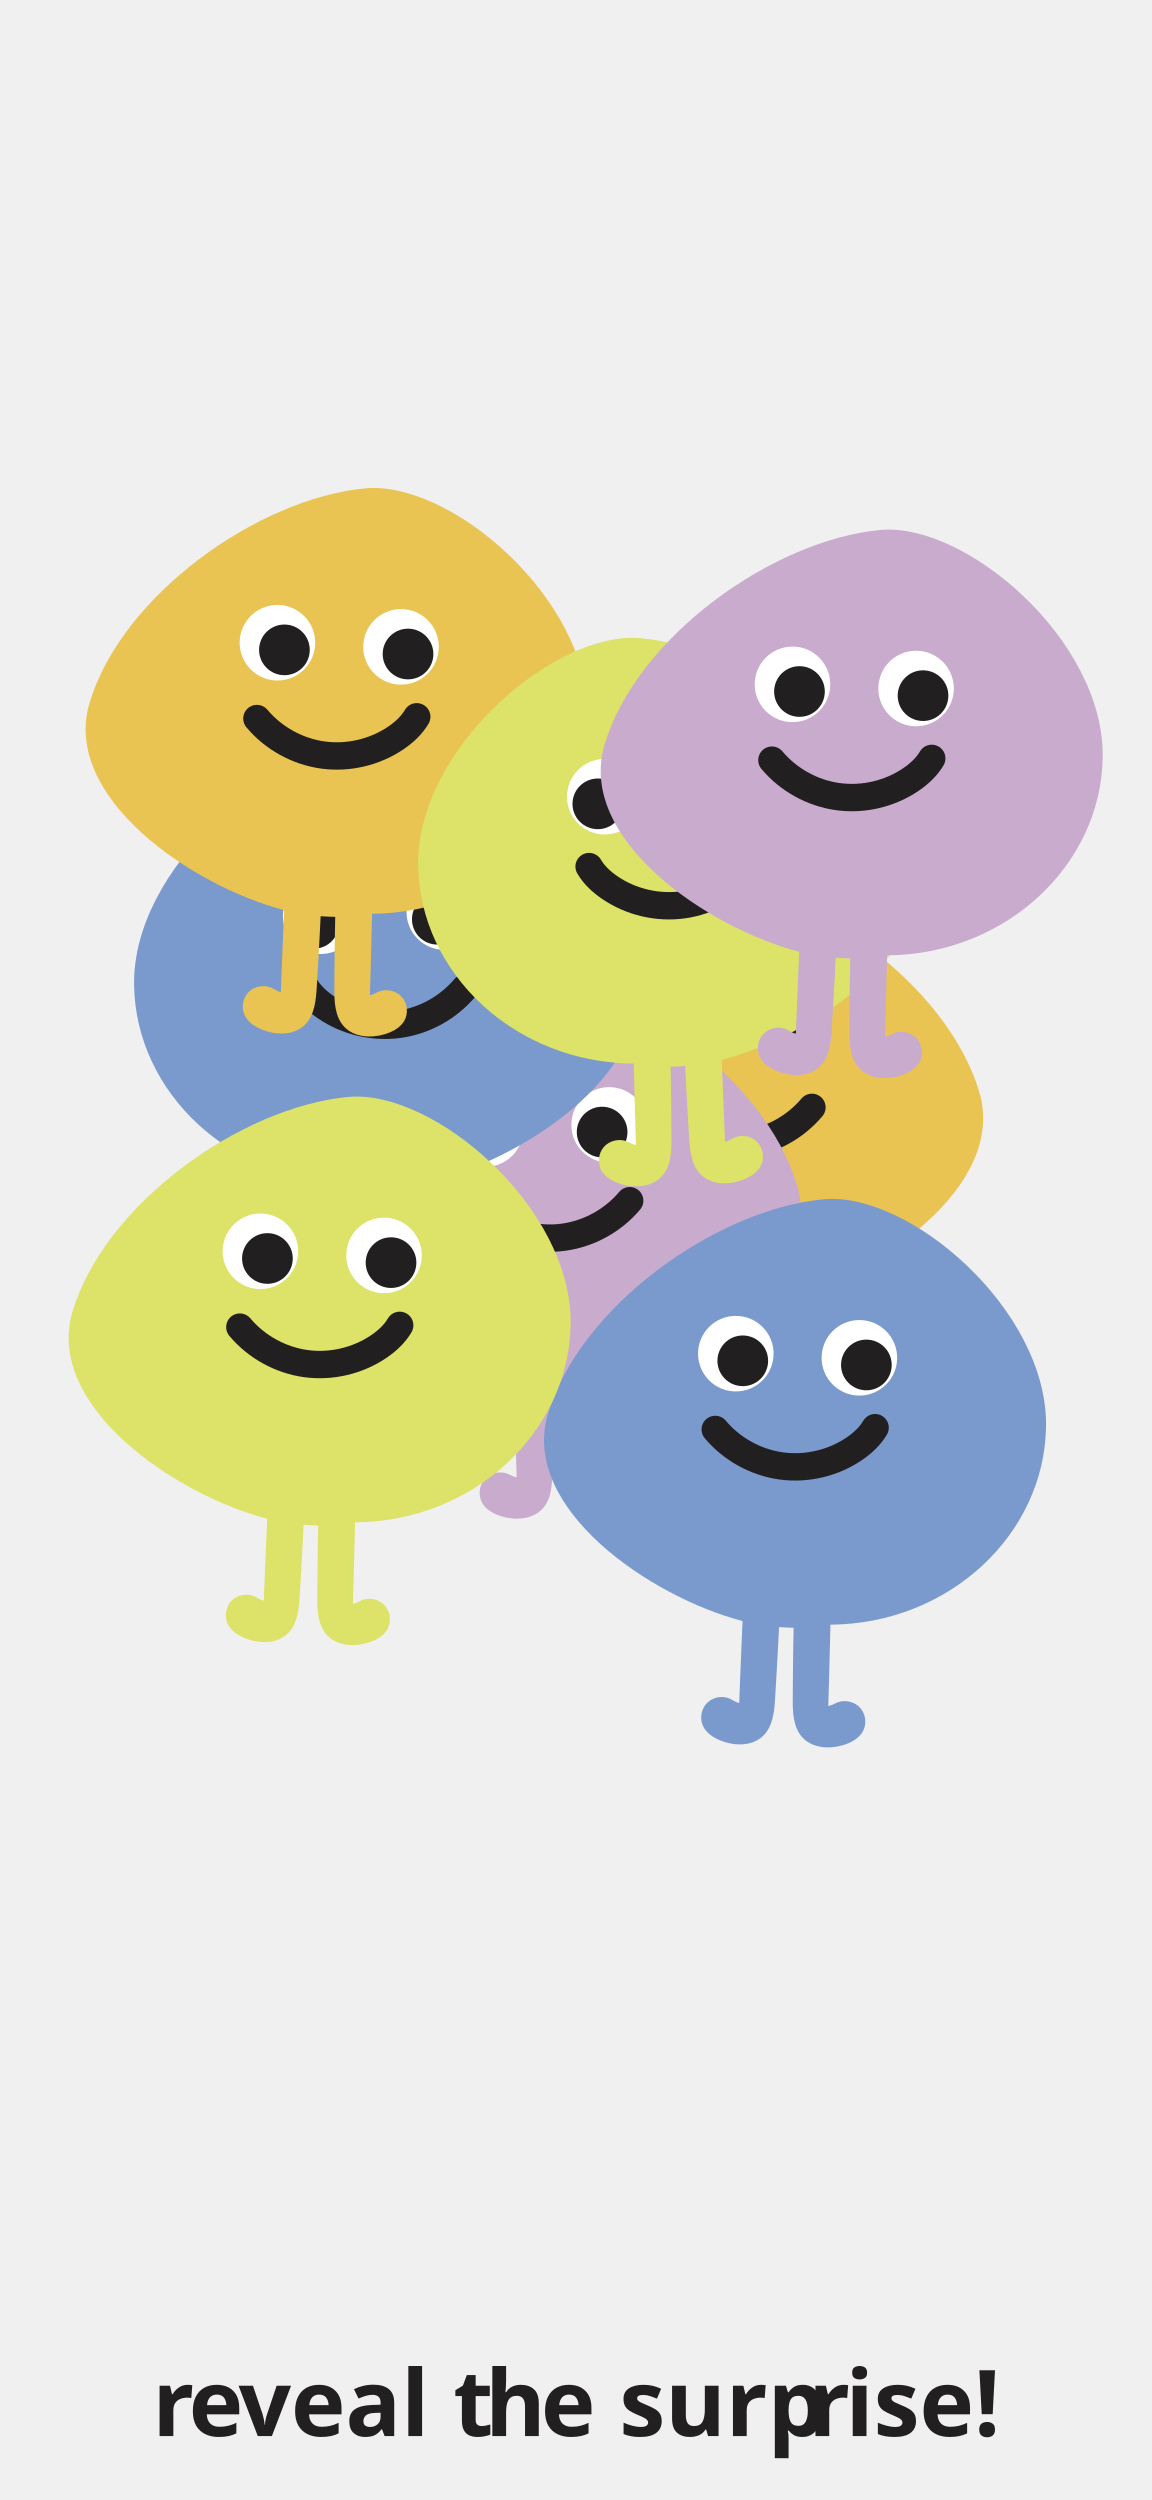
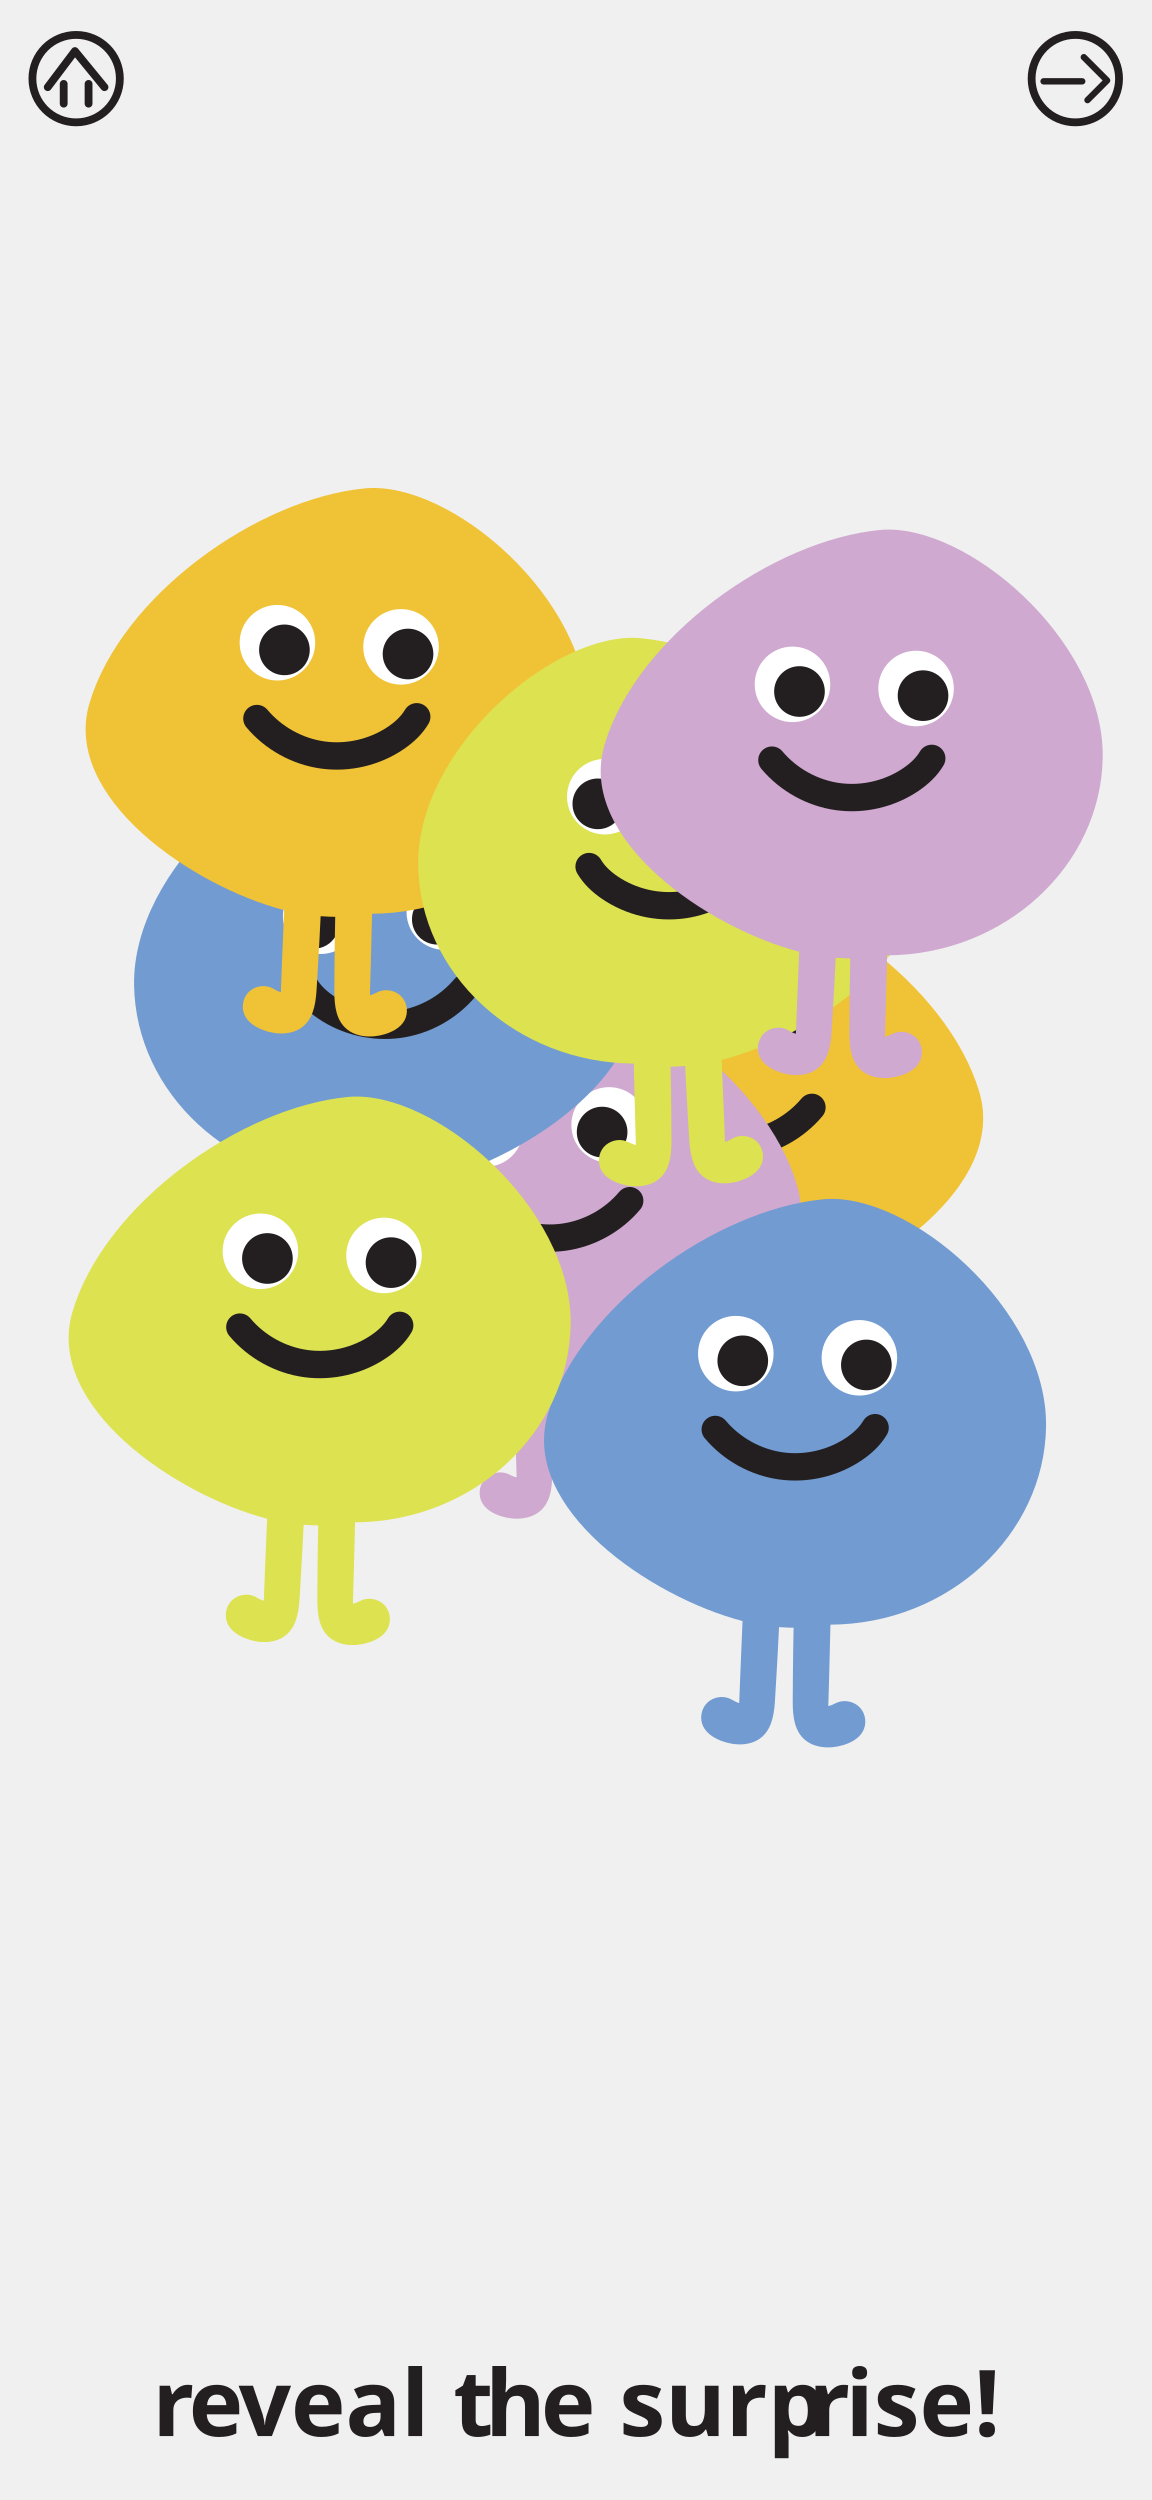
<svg xmlns="http://www.w3.org/2000/svg" id="Layer_1" data-name="Layer 1" viewBox="0 0 294.48 639.36">
  <defs>
    <style>
-       .cls-1 {
-         fill: #7a9acd;
+       .cls-1, .cls-2 {
+         fill: #231f20;
+       }
+ 
+       .cls-3 {
+         fill: #cfa9cf;
+       }
+ 
+       .cls-4 {
+         fill: #f0c236;
+       }
+ 
+       .cls-5 {
+         stroke: #faa659;
+       }
+ 
+       .cls-5, .cls-6, .cls-7, .cls-8, .cls-9, .cls-10, .cls-11, .cls-12, .cls-13, .cls-14 {
+         fill: none;
+       }
+ 
+       .cls-5, .cls-6, .cls-7, .cls-9, .cls-10, .cls-11, .cls-12, .cls-13 {
+         stroke-miterlimit: 10;
+       }
+ 
+       .cls-5, .cls-6, .cls-7, .cls-10, .cls-11, .cls-12 {
+         stroke-width: 5.63px;
+       }
+ 
+       .cls-6 {
+         stroke: #f4d44c;
+       }
+ 
+       .cls-15 {
+         fill: #719bd1;
+       }
+ 
+       .cls-7 {
+         stroke: #c998c5;
+       }
+ 
+       .cls-16 {
+         fill: #fff;
+       }
+ 
+       .cls-8 {
+         stroke-width: 1.63px;
+       }
+ 
+       .cls-8, .cls-9, .cls-13, .cls-14 {
+         stroke: #231f20;
+       }
+ 
+       .cls-8, .cls-13, .cls-14 {
+         stroke-linecap: round;
+       }
+ 
+       .cls-8, .cls-14 {
+         stroke-linejoin: round;
+       }
+ 
+       .cls-9, .cls-14 {
+         stroke-width: 2px;
+       }
+ 
+       .cls-10 {
+         stroke: #a8d169;
+       }
+ 
+       .cls-11 {
+         stroke: #9db9e1;
      }

      .cls-2 {
-         stroke: #efd565;
-       }
- 
-       .cls-2, .cls-3, .cls-4, .cls-5, .cls-6, .cls-7, .cls-8 {
-         fill: none;
-         stroke-miterlimit: 10;
-       }
- 
-       .cls-2, .cls-3, .cls-4, .cls-6, .cls-7, .cls-8 {
-         stroke-width: 5.63px;
-       }
- 
-       .cls-9 {
-         fill: #e9c453;
-       }
- 
-       .cls-3 {
-         stroke: #e06c5d;
-       }
- 
-       .cls-10, .cls-11 {
-         fill: #221f20;
-       }
- 
-       .cls-12 {
-         fill: #fff;
-       }
- 
-       .cls-4 {
-         stroke: #b0d076;
-       }
- 
-       .cls-13 {
-         fill: #c9abcd;
-       }
- 
-       .cls-5 {
-         stroke: #221f20;
-         stroke-linecap: round;
-         stroke-width: 7px;
-       }
- 
-       .cls-6 {
-         stroke: #c19ac3;
-       }
- 
-       .cls-7 {
-         stroke: #a2b8dd;
-       }
- 
-       .cls-14 {
-         letter-spacing: -.03em;
-       }
- 
-       .cls-15 {
-         letter-spacing: 0em;
-       }
- 
-       .cls-8 {
-         stroke: #edaa67;
-       }
- 
-       .cls-16 {
-         fill: #dde268;
-       }
- 
-       .cls-17 {
-         letter-spacing: 0em;
-       }
- 
-       .cls-11 {
        font-family: NeulisSans-Black, 'Neulis Sans';
        font-size: 23.58px;
        font-weight: 800;
      }

+       .cls-17 {
+         letter-spacing: -.03em;
+       }
+ 
+       .cls-12 {
+         stroke: #f16357;
+       }
+ 
      .cls-18 {
        letter-spacing: 0em;
      }
+ 
+       .cls-19 {
+         fill: #dce250;
+       }
+ 
+       .cls-13 {
+         stroke-width: 7px;
+       }
+ 
+       .cls-20 {
+         letter-spacing: 0em;
+       }
+ 
+       .cls-21 {
+         letter-spacing: 0em;
+       }
    </style>
  </defs>
-   <text class="cls-11" transform="translate(38.97 623.01)">
-     <tspan class="cls-15" x="0" y="0">r</tspan>
-     <tspan class="cls-14" x="9.29" y="0">ev</tspan>
+   <text class="cls-2" transform="translate(38.97 623.01)">
+     <tspan class="cls-18" x="0" y="0">r</tspan>
+     <tspan class="cls-17" x="9.29" y="0">ev</tspan>
    <tspan x="35.44" y="0">eal t</tspan>
-     <tspan class="cls-17" x="85.1" y="0">h</tspan>
+     <tspan class="cls-20" x="85.1" y="0">h</tspan>
    <tspan x="99.36" y="0">e surp</tspan>
-     <tspan class="cls-18" x="167.74" y="0">r</tspan>
+     <tspan class="cls-21" x="167.74" y="0">r</tspan>
    <tspan x="177.27" y="0">ise!</tspan>
  </text>
  <g>
-     <path class="cls-3" d="M76.46,360.8c0-45.42,31.69-82.24,70.78-82.24s70.78,36.82,70.78,82.24" />
-     <path class="cls-8" d="M84.51,360.8c0-40.25,28.08-72.88,62.73-72.88s62.73,32.63,62.73,72.88" />
-     <path class="cls-2" d="M92.57,360.8c0-35.08,24.48-63.52,54.67-63.52s54.67,28.44,54.67,63.52" />
-     <path class="cls-4" d="M100.63,360.8c0-29.91,20.87-54.16,46.61-54.16s46.61,24.25,46.61,54.16" />
-     <path class="cls-7" d="M108.68,360.8c0-24.74,17.26-44.8,38.56-44.8s38.56,20.06,38.56,44.8" />
-     <path class="cls-6" d="M116.74,360.8c0-19.57,13.66-35.44,30.5-35.44s30.5,15.87,30.5,35.44" />
-   </g>
-   <g>
-     <path class="cls-9" d="M178.19,333.15c.18,8.73.48,18.35.55,20.8-.85-.12-1.58-.63-2.38-.94-1.99-.76-4.43-.15-5.83,1.46-1.4,1.61-1.66,4.11-.62,5.98.99,1.78,2.93,2.83,4.88,3.45,3.58,1.12,7.94.87,10.51-1.86,2.48-2.63,2.57-6.64,2.53-10.25-.02-.96-.03-9.65-.22-17.87.48,0,.97-.01,1.46-.03.76-.03,1.52-.07,2.27-.13.37,8.22.94,16.92.98,17.87.19,3.61.56,7.6,3.21,10.06,2.75,2.55,7.11,2.51,10.61,1.15,1.9-.74,3.76-1.92,4.63-3.76.91-1.93.48-4.41-1.02-5.92-1.5-1.51-3.98-1.96-5.92-1.06-.77.36-1.47.91-2.31,1.09-.1-2.47-.45-12.2-.85-20.98,23.42-6.09,56.99-28.82,49.77-52.98-8.23-27.55-43.05-52.28-70.44-54.88-21.85-2.08-57.43,28.25-56.95,58.19.44,27.53,24.81,50.41,55.16,50.6Z" />
-     <g>
-       <g>
-         <circle class="cls-12" cx="202.39" cy="263.82" r="9.66" />
-         <circle class="cls-10" cx="200.6" cy="265.65" r="6.48" />
-       </g>
-       <g>
-         <circle class="cls-12" cx="170.78" cy="264.88" r="9.66" />
-         <circle class="cls-10" cx="169" cy="266.71" r="6.48" />
-       </g>
-     </g>
-     <path class="cls-5" d="M207.65,283.2c-4.22,5.03-10.34,8.43-16.85,9.33-6.5.9-13.32-.7-18.75-4.41-2.09-1.43-4-3.19-5.28-5.37" />
-   </g>
-   <g>
-     <path class="cls-13" d="M131.58,357.02c.18,8.73.48,18.35.55,20.8-.85-.12-1.58-.63-2.38-.94-1.99-.76-4.43-.15-5.83,1.46-1.4,1.61-1.66,4.11-.62,5.98.99,1.78,2.93,2.83,4.88,3.45,3.58,1.12,7.94.87,10.51-1.86,2.48-2.63,2.57-6.64,2.53-10.25-.02-.96-.03-9.65-.22-17.87.48,0,.97-.01,1.46-.03.76-.03,1.52-.07,2.27-.13.37,8.22.94,16.92.98,17.87.19,3.61.56,7.6,3.21,10.06,2.75,2.55,7.11,2.51,10.61,1.15,1.9-.74,3.76-1.92,4.63-3.76.91-1.93.48-4.41-1.02-5.92-1.5-1.51-3.98-1.96-5.92-1.06-.77.36-1.47.91-2.31,1.09-.1-2.47-.45-12.2-.85-20.98,23.42-6.09,56.99-28.82,49.77-52.98-8.23-27.55-43.05-52.28-70.44-54.88-21.85-2.08-57.43,28.25-56.95,58.19.44,27.53,24.81,50.41,55.16,50.6Z" />
-     <g>
-       <g>
-         <circle class="cls-12" cx="155.78" cy="287.69" r="9.66" />
-         <circle class="cls-10" cx="153.99" cy="289.52" r="6.48" />
-       </g>
-       <g>
-         <circle class="cls-12" cx="124.17" cy="288.75" r="9.66" />
-         <circle class="cls-10" cx="122.38" cy="290.58" r="6.48" />
-       </g>
-     </g>
-     <path class="cls-5" d="M161.04,307.07c-4.22,5.03-10.34,8.43-16.85,9.33-6.5.9-13.32-.7-18.75-4.41-2.09-1.43-4-3.19-5.28-5.37" />
-   </g>
-   <g>
-     <path class="cls-1" d="M89.43,302.58c.18,8.73.48,18.35.55,20.8-.85-.12-1.58-.63-2.38-.94-1.99-.76-4.43-.15-5.83,1.46-1.4,1.61-1.66,4.11-.62,5.98.99,1.78,2.93,2.83,4.88,3.45,3.58,1.12,7.94.87,10.51-1.86,2.48-2.63,2.57-6.64,2.53-10.25-.02-.96-.03-9.65-.22-17.87.48,0,.97-.01,1.46-.03.76-.03,1.52-.07,2.27-.13.37,8.22.94,16.92.98,17.87.19,3.61.56,7.6,3.21,10.06,2.75,2.55,7.11,2.51,10.61,1.15,1.9-.74,3.76-1.92,4.63-3.76.91-1.93.48-4.41-1.02-5.92-1.5-1.51-3.98-1.96-5.92-1.06-.77.36-1.47.91-2.31,1.09-.1-2.47-.45-12.2-.85-20.98,23.42-6.09,56.99-28.82,49.77-52.98-8.23-27.55-43.05-52.28-70.44-54.88-21.85-2.08-57.43,28.25-56.95,58.19.44,27.53,24.81,50.41,55.16,50.6Z" />
-     <g>
-       <g>
-         <circle class="cls-12" cx="113.63" cy="233.26" r="9.66" />
-         <circle class="cls-10" cx="111.84" cy="235.09" r="6.48" />
-       </g>
-       <g>
-         <circle class="cls-12" cx="82.02" cy="234.32" r="9.66" />
-         <circle class="cls-10" cx="80.24" cy="236.15" r="6.48" />
-       </g>
-     </g>
-     <path class="cls-5" d="M118.89,252.64c-4.22,5.03-10.34,8.43-16.85,9.33-6.5.9-13.32-.7-18.75-4.41-2.09-1.43-4-3.19-5.28-5.37" />
-   </g>
-   <g>
-     <path class="cls-1" d="M212.38,415.51c-.18,8.73-.48,18.35-.55,20.8.85-.12,1.58-.63,2.38-.94,1.99-.76,4.43-.15,5.83,1.46,1.4,1.61,1.66,4.11.62,5.98-.99,1.78-2.93,2.83-4.88,3.45-3.58,1.12-7.94.87-10.51-1.86-2.48-2.63-2.57-6.64-2.53-10.25.02-.96.03-9.65.22-17.87-.48,0-.97-.01-1.46-.03-.76-.03-1.52-.07-2.27-.13-.37,8.22-.94,16.92-.98,17.87-.19,3.61-.56,7.6-3.21,10.06-2.75,2.55-7.11,2.51-10.61,1.15-1.9-.74-3.76-1.92-4.63-3.76-.91-1.93-.48-4.41,1.02-5.92,1.5-1.51,3.98-1.96,5.92-1.06.77.36,1.47.91,2.31,1.09.1-2.47.45-12.2.85-20.98-23.42-6.09-56.99-28.82-49.77-52.98,8.23-27.55,43.05-52.28,70.44-54.88,21.85-2.08,57.43,28.25,56.95,58.19-.44,27.53-24.81,50.41-55.16,50.6Z" />
-     <g>
-       <g>
-         <circle class="cls-12" cx="188.18" cy="346.19" r="9.66" />
-         <circle class="cls-10" cx="189.96" cy="348.02" r="6.48" />
-       </g>
-       <g>
-         <circle class="cls-12" cx="219.78" cy="347.25" r="9.66" />
-         <circle class="cls-10" cx="221.57" cy="349.08" r="6.48" />
-       </g>
-     </g>
-     <path class="cls-5" d="M182.92,365.57c4.22,5.03,10.34,8.43,16.85,9.33,6.5.9,13.32-.7,18.75-4.41,2.09-1.43,4-3.19,5.28-5.37" />
-   </g>
-   <g>
-     <path class="cls-9" d="M95.15,233.7c-.18,8.73-.48,18.35-.55,20.8.85-.12,1.58-.63,2.38-.94,1.99-.76,4.43-.15,5.83,1.46,1.4,1.61,1.66,4.11.62,5.98-.99,1.78-2.93,2.83-4.88,3.45-3.58,1.12-7.94.87-10.51-1.86-2.48-2.63-2.57-6.64-2.53-10.25.02-.96.03-9.65.22-17.87-.48,0-.97-.01-1.46-.03-.76-.03-1.52-.07-2.27-.13-.37,8.22-.94,16.92-.98,17.87-.19,3.61-.56,7.6-3.21,10.06-2.75,2.55-7.11,2.51-10.61,1.15-1.9-.74-3.76-1.92-4.63-3.76-.91-1.93-.48-4.41,1.02-5.92,1.5-1.51,3.98-1.96,5.92-1.06.77.36,1.47.91,2.31,1.09.1-2.47.45-12.2.85-20.98-23.42-6.09-56.99-28.82-49.77-52.98,8.23-27.55,43.05-52.28,70.44-54.88,21.85-2.08,57.43,28.25,56.95,58.19-.44,27.53-24.81,50.41-55.16,50.6Z" />
-     <g>
-       <g>
-         <circle class="cls-12" cx="70.95" cy="164.37" r="9.66" />
-         <circle class="cls-10" cx="72.74" cy="166.2" r="6.48" />
-       </g>
-       <g>
-         <circle class="cls-12" cx="102.56" cy="165.43" r="9.66" />
-         <circle class="cls-10" cx="104.35" cy="167.26" r="6.48" />
-       </g>
-     </g>
-     <path class="cls-5" d="M65.7,183.76c4.22,5.03,10.34,8.43,16.85,9.33,6.5.9,13.32-.7,18.75-4.41,2.09-1.43,4-3.19,5.28-5.37" />
-   </g>
-   <g>
-     <path class="cls-16" d="M162.08,272.02c.18,8.73.48,18.35.55,20.8-.85-.12-1.58-.63-2.38-.94-1.99-.76-4.43-.15-5.83,1.46-1.4,1.61-1.66,4.11-.62,5.98.99,1.78,2.93,2.83,4.88,3.45,3.58,1.12,7.94.87,10.51-1.86,2.48-2.63,2.57-6.64,2.53-10.25-.02-.96-.03-9.65-.22-17.87.48,0,.97-.01,1.46-.03.76-.03,1.52-.07,2.27-.13.37,8.22.94,16.92.98,17.87.19,3.61.56,7.6,3.21,10.06,2.75,2.55,7.11,2.51,10.61,1.15,1.9-.74,3.76-1.92,4.63-3.76.91-1.93.48-4.41-1.02-5.92-1.5-1.51-3.98-1.96-5.92-1.06-.77.36-1.47.91-2.31,1.09-.1-2.47-.45-12.2-.85-20.98,23.42-6.09,56.99-28.82,49.77-52.98-8.23-27.55-43.05-52.28-70.44-54.88-21.85-2.08-57.43,28.25-56.95,58.19.44,27.53,24.81,50.41,55.16,50.6Z" />
-     <g>
-       <g>
-         <circle class="cls-12" cx="186.28" cy="202.69" r="9.66" />
-         <circle class="cls-10" cx="184.49" cy="204.52" r="6.48" />
-       </g>
-       <g>
-         <circle class="cls-12" cx="154.67" cy="203.75" r="9.66" />
-         <circle class="cls-10" cx="152.89" cy="205.58" r="6.48" />
-       </g>
-     </g>
-     <path class="cls-5" d="M191.54,222.07c-4.22,5.03-10.34,8.43-16.85,9.33-6.5.9-13.32-.7-18.75-4.41-2.09-1.43-4-3.19-5.28-5.37" />
-   </g>
-   <g>
-     <path class="cls-13" d="M226.87,244.34c-.18,8.73-.48,18.35-.55,20.8.85-.12,1.58-.63,2.38-.94,1.99-.76,4.43-.15,5.83,1.46,1.4,1.61,1.66,4.11.62,5.98-.99,1.78-2.93,2.83-4.88,3.45-3.58,1.12-7.94.87-10.51-1.86-2.48-2.63-2.57-6.64-2.53-10.25.02-.96.03-9.65.22-17.87-.48,0-.97-.01-1.46-.03-.76-.03-1.52-.07-2.27-.13-.37,8.22-.94,16.92-.98,17.87-.19,3.61-.56,7.6-3.21,10.06-2.75,2.55-7.11,2.51-10.61,1.15-1.9-.74-3.76-1.92-4.63-3.76-.91-1.93-.48-4.41,1.02-5.92,1.5-1.51,3.98-1.96,5.92-1.06.77.36,1.47.91,2.31,1.09.1-2.47.45-12.2.85-20.98-23.42-6.09-56.99-28.82-49.77-52.98,8.23-27.55,43.05-52.28,70.44-54.88,21.85-2.08,57.43,28.25,56.95,58.19-.44,27.53-24.81,50.41-55.16,50.6Z" />
-     <g>
-       <g>
-         <circle class="cls-12" cx="202.67" cy="175.02" r="9.66" />
-         <circle class="cls-10" cx="204.46" cy="176.85" r="6.48" />
-       </g>
-       <g>
-         <circle class="cls-12" cx="234.28" cy="176.08" r="9.66" />
-         <circle class="cls-10" cx="236.06" cy="177.91" r="6.48" />
-       </g>
-     </g>
-     <path class="cls-5" d="M197.41,194.4c4.22,5.03,10.34,8.43,16.85,9.33,6.5.9,13.32-.7,18.75-4.41,2.09-1.43,4-3.19,5.28-5.37" />
-   </g>
-   <g>
-     <path class="cls-16" d="M90.8,389.34c-.18,8.73-.48,18.35-.55,20.8.85-.12,1.58-.63,2.38-.94,1.99-.76,4.43-.15,5.83,1.46,1.4,1.61,1.66,4.11.62,5.98-.99,1.78-2.93,2.83-4.88,3.45-3.58,1.12-7.94.87-10.51-1.86-2.48-2.63-2.57-6.64-2.53-10.25.02-.96.03-9.65.22-17.87-.48,0-.97-.01-1.46-.03-.76-.03-1.52-.07-2.27-.13-.37,8.22-.94,16.92-.98,17.87-.19,3.61-.56,7.6-3.21,10.06-2.75,2.55-7.11,2.51-10.61,1.15-1.9-.74-3.76-1.92-4.63-3.76-.91-1.93-.48-4.41,1.02-5.92,1.5-1.51,3.98-1.96,5.92-1.06.77.36,1.47.91,2.31,1.09.1-2.47.45-12.2.85-20.98-23.42-6.09-56.99-28.82-49.77-52.98,8.23-27.55,43.05-52.28,70.44-54.88,21.85-2.08,57.43,28.25,56.95,58.19-.44,27.53-24.81,50.41-55.16,50.6Z" />
-     <g>
-       <g>
-         <circle class="cls-12" cx="66.6" cy="320.01" r="9.66" />
-         <circle class="cls-10" cx="68.39" cy="321.85" r="6.48" />
-       </g>
-       <g>
-         <circle class="cls-12" cx="98.21" cy="321.07" r="9.66" />
-         <circle class="cls-10" cx="100" cy="322.91" r="6.48" />
-       </g>
-     </g>
-     <path class="cls-5" d="M61.34,339.4c4.22,5.03,10.34,8.43,16.85,9.33,6.5.9,13.32-.7,18.75-4.41,2.09-1.43,4-3.19,5.28-5.37" />
+     <path class="cls-12" d="M76.46,360.8c0-45.42,31.69-82.24,70.78-82.24s70.78,36.82,70.78,82.24" />
+     <path class="cls-5" d="M84.51,360.8c0-40.25,28.08-72.88,62.73-72.88s62.73,32.63,62.73,72.88" />
+     <path class="cls-6" d="M92.57,360.8c0-35.08,24.48-63.52,54.67-63.52s54.67,28.44,54.67,63.52" />
+     <path class="cls-10" d="M100.63,360.8c0-29.91,20.87-54.16,46.61-54.16s46.61,24.25,46.61,54.16" />
+     <path class="cls-11" d="M108.68,360.8c0-24.74,17.26-44.8,38.56-44.8s38.56,20.06,38.56,44.8" />
+     <path class="cls-7" d="M116.74,360.8c0-19.57,13.66-35.44,30.5-35.44s30.5,15.87,30.5,35.44" />
+   </g>
+   <g>
+     <path class="cls-4" d="M178.19,333.15c.18,8.73.48,18.35.55,20.8-.85-.12-1.58-.63-2.38-.94-1.99-.76-4.43-.15-5.83,1.46-1.4,1.61-1.66,4.11-.62,5.98.99,1.78,2.93,2.83,4.88,3.45,3.58,1.12,7.94.87,10.51-1.86,2.48-2.63,2.57-6.64,2.53-10.25-.02-.96-.03-9.65-.22-17.87.48,0,.97-.01,1.46-.03.76-.03,1.52-.07,2.27-.13.37,8.22.94,16.92.98,17.87.19,3.61.56,7.6,3.21,10.06,2.75,2.55,7.11,2.51,10.61,1.15,1.9-.74,3.76-1.92,4.63-3.76.91-1.93.48-4.41-1.02-5.92-1.5-1.51-3.98-1.96-5.92-1.06-.77.36-1.47.91-2.31,1.09-.1-2.47-.45-12.2-.85-20.98,23.42-6.09,56.99-28.82,49.77-52.98-8.23-27.55-43.05-52.28-70.44-54.88-21.85-2.08-57.43,28.25-56.95,58.19.44,27.53,24.81,50.41,55.16,50.6Z" />
+     <g>
+       <g>
+         <circle class="cls-16" cx="202.39" cy="263.82" r="9.66" />
+         <circle class="cls-1" cx="200.6" cy="265.65" r="6.48" />
+       </g>
+       <g>
+         <circle class="cls-16" cx="170.78" cy="264.88" r="9.66" />
+         <circle class="cls-1" cx="169" cy="266.71" r="6.48" />
+       </g>
+     </g>
+     <path class="cls-13" d="M207.65,283.2c-4.22,5.03-10.34,8.43-16.85,9.33-6.5.9-13.32-.7-18.75-4.41-2.09-1.43-4-3.19-5.28-5.37" />
+   </g>
+   <g>
+     <path class="cls-3" d="M131.58,357.02c.18,8.73.48,18.35.55,20.8-.85-.12-1.58-.63-2.38-.94-1.99-.76-4.43-.15-5.83,1.46-1.4,1.61-1.66,4.11-.62,5.98.99,1.78,2.93,2.83,4.88,3.45,3.58,1.12,7.94.87,10.51-1.86,2.48-2.63,2.57-6.64,2.53-10.25-.02-.96-.03-9.65-.22-17.87.48,0,.97-.01,1.46-.03.76-.03,1.52-.07,2.27-.13.37,8.22.94,16.92.98,17.87.19,3.61.56,7.6,3.21,10.06,2.75,2.55,7.11,2.51,10.61,1.15,1.9-.74,3.76-1.92,4.63-3.76.91-1.93.48-4.41-1.02-5.92-1.5-1.51-3.98-1.96-5.92-1.06-.77.36-1.47.91-2.31,1.09-.1-2.47-.45-12.2-.85-20.98,23.42-6.09,56.99-28.82,49.77-52.98-8.23-27.55-43.05-52.28-70.44-54.88-21.85-2.08-57.43,28.25-56.95,58.19.44,27.53,24.81,50.41,55.16,50.6Z" />
+     <g>
+       <g>
+         <circle class="cls-16" cx="155.78" cy="287.69" r="9.66" />
+         <circle class="cls-1" cx="153.99" cy="289.52" r="6.48" />
+       </g>
+       <g>
+         <circle class="cls-16" cx="124.17" cy="288.75" r="9.66" />
+         <circle class="cls-1" cx="122.38" cy="290.58" r="6.48" />
+       </g>
+     </g>
+     <path class="cls-13" d="M161.04,307.07c-4.22,5.03-10.34,8.43-16.85,9.33-6.5.9-13.32-.7-18.75-4.41-2.09-1.43-4-3.19-5.28-5.37" />
+   </g>
+   <g>
+     <path class="cls-15" d="M89.43,302.58c.18,8.73.48,18.35.55,20.8-.85-.12-1.58-.63-2.38-.94-1.99-.76-4.43-.15-5.83,1.46-1.4,1.61-1.66,4.11-.62,5.98.99,1.78,2.93,2.83,4.88,3.45,3.58,1.12,7.94.87,10.51-1.86,2.48-2.63,2.57-6.64,2.53-10.25-.02-.96-.03-9.65-.22-17.87.48,0,.97-.01,1.46-.03.76-.03,1.52-.07,2.27-.13.37,8.22.94,16.92.98,17.87.19,3.61.56,7.6,3.21,10.06,2.75,2.55,7.11,2.51,10.61,1.15,1.9-.74,3.76-1.92,4.63-3.76.91-1.93.48-4.41-1.02-5.92-1.5-1.51-3.98-1.96-5.92-1.06-.77.36-1.47.91-2.31,1.09-.1-2.47-.45-12.2-.85-20.98,23.42-6.09,56.99-28.82,49.77-52.98-8.23-27.55-43.05-52.28-70.44-54.88-21.85-2.08-57.43,28.25-56.95,58.19.44,27.53,24.81,50.41,55.16,50.6Z" />
+     <g>
+       <g>
+         <circle class="cls-16" cx="113.63" cy="233.26" r="9.66" />
+         <circle class="cls-1" cx="111.84" cy="235.09" r="6.48" />
+       </g>
+       <g>
+         <circle class="cls-16" cx="82.02" cy="234.32" r="9.66" />
+         <circle class="cls-1" cx="80.24" cy="236.15" r="6.48" />
+       </g>
+     </g>
+     <path class="cls-13" d="M118.89,252.64c-4.22,5.03-10.34,8.43-16.85,9.33-6.5.9-13.32-.7-18.75-4.41-2.09-1.43-4-3.19-5.28-5.37" />
+   </g>
+   <g>
+     <path class="cls-15" d="M212.38,415.51c-.18,8.73-.48,18.35-.55,20.8.85-.12,1.58-.63,2.38-.94,1.99-.76,4.43-.15,5.83,1.46,1.4,1.61,1.66,4.11.62,5.98-.99,1.78-2.93,2.83-4.88,3.45-3.58,1.12-7.94.87-10.51-1.86-2.48-2.63-2.57-6.64-2.53-10.25.02-.96.03-9.65.22-17.87-.48,0-.97-.01-1.46-.03-.76-.03-1.52-.07-2.27-.13-.37,8.22-.94,16.92-.98,17.87-.19,3.61-.56,7.6-3.21,10.06-2.75,2.55-7.11,2.51-10.61,1.15-1.9-.74-3.76-1.92-4.63-3.76-.91-1.93-.48-4.41,1.02-5.92,1.5-1.51,3.98-1.96,5.92-1.06.77.36,1.47.91,2.31,1.09.1-2.47.45-12.2.85-20.98-23.42-6.09-56.99-28.82-49.77-52.98,8.23-27.55,43.05-52.28,70.44-54.88,21.85-2.08,57.43,28.25,56.95,58.19-.44,27.53-24.81,50.41-55.16,50.6Z" />
+     <g>
+       <g>
+         <circle class="cls-16" cx="188.18" cy="346.19" r="9.66" />
+         <circle class="cls-1" cx="189.96" cy="348.02" r="6.48" />
+       </g>
+       <g>
+         <circle class="cls-16" cx="219.78" cy="347.25" r="9.66" />
+         <circle class="cls-1" cx="221.57" cy="349.08" r="6.48" />
+       </g>
+     </g>
+     <path class="cls-13" d="M182.92,365.57c4.22,5.03,10.34,8.43,16.85,9.33,6.5.9,13.32-.7,18.75-4.41,2.09-1.43,4-3.19,5.28-5.37" />
+   </g>
+   <g>
+     <path class="cls-4" d="M95.15,233.7c-.18,8.73-.48,18.35-.55,20.8.85-.12,1.58-.63,2.38-.94,1.99-.76,4.43-.15,5.83,1.46,1.4,1.61,1.66,4.11.62,5.98-.99,1.78-2.93,2.83-4.88,3.45-3.58,1.12-7.94.87-10.51-1.86-2.48-2.63-2.57-6.64-2.53-10.25.02-.96.03-9.65.22-17.87-.48,0-.97-.01-1.46-.03-.76-.03-1.52-.07-2.27-.13-.37,8.22-.94,16.92-.98,17.87-.19,3.61-.56,7.6-3.21,10.06-2.75,2.55-7.11,2.51-10.61,1.15-1.9-.74-3.76-1.92-4.63-3.76-.91-1.93-.48-4.41,1.02-5.92,1.5-1.51,3.98-1.96,5.92-1.06.77.36,1.47.91,2.31,1.09.1-2.47.45-12.2.85-20.98-23.42-6.09-56.99-28.82-49.77-52.98,8.23-27.55,43.05-52.28,70.44-54.88,21.85-2.08,57.43,28.25,56.95,58.19-.44,27.53-24.81,50.41-55.16,50.6Z" />
+     <g>
+       <g>
+         <circle class="cls-16" cx="70.95" cy="164.37" r="9.66" />
+         <circle class="cls-1" cx="72.74" cy="166.2" r="6.48" />
+       </g>
+       <g>
+         <circle class="cls-16" cx="102.56" cy="165.43" r="9.66" />
+         <circle class="cls-1" cx="104.35" cy="167.26" r="6.48" />
+       </g>
+     </g>
+     <path class="cls-13" d="M65.7,183.76c4.22,5.03,10.34,8.43,16.85,9.33,6.5.9,13.32-.7,18.75-4.41,2.09-1.43,4-3.19,5.28-5.37" />
+   </g>
+   <g>
+     <path class="cls-19" d="M162.08,272.02c.18,8.73.48,18.35.55,20.8-.85-.12-1.58-.63-2.38-.94-1.99-.76-4.43-.15-5.83,1.46-1.4,1.61-1.66,4.11-.62,5.98.99,1.78,2.93,2.83,4.88,3.45,3.58,1.12,7.94.87,10.51-1.86,2.48-2.63,2.57-6.64,2.53-10.25-.02-.96-.03-9.65-.22-17.87.48,0,.97-.01,1.46-.03.76-.03,1.52-.07,2.27-.13.37,8.22.94,16.92.98,17.87.19,3.61.56,7.6,3.21,10.06,2.75,2.55,7.11,2.51,10.61,1.15,1.9-.74,3.76-1.92,4.63-3.76.91-1.93.48-4.41-1.02-5.92-1.5-1.51-3.98-1.96-5.92-1.06-.77.36-1.47.91-2.31,1.09-.1-2.47-.45-12.2-.85-20.98,23.42-6.09,56.99-28.82,49.77-52.98-8.23-27.55-43.05-52.28-70.44-54.88-21.85-2.08-57.43,28.25-56.95,58.19.44,27.53,24.81,50.41,55.16,50.6Z" />
+     <g>
+       <g>
+         <circle class="cls-16" cx="186.28" cy="202.69" r="9.66" />
+         <circle class="cls-1" cx="184.49" cy="204.52" r="6.48" />
+       </g>
+       <g>
+         <circle class="cls-16" cx="154.67" cy="203.75" r="9.66" />
+         <circle class="cls-1" cx="152.89" cy="205.58" r="6.48" />
+       </g>
+     </g>
+     <path class="cls-13" d="M191.54,222.07c-4.22,5.03-10.34,8.43-16.85,9.33-6.5.9-13.32-.7-18.75-4.41-2.09-1.43-4-3.19-5.28-5.37" />
+   </g>
+   <g>
+     <path class="cls-3" d="M226.87,244.34c-.18,8.73-.48,18.35-.55,20.8.85-.12,1.58-.63,2.38-.94,1.99-.76,4.43-.15,5.83,1.46,1.4,1.61,1.66,4.11.62,5.98-.99,1.78-2.93,2.83-4.88,3.45-3.58,1.12-7.94.87-10.51-1.86-2.48-2.63-2.57-6.64-2.53-10.25.02-.96.03-9.65.22-17.87-.48,0-.97-.01-1.46-.03-.76-.03-1.52-.07-2.27-.13-.37,8.22-.94,16.92-.98,17.87-.19,3.61-.56,7.6-3.21,10.06-2.75,2.55-7.11,2.51-10.61,1.15-1.9-.74-3.76-1.92-4.63-3.76-.91-1.93-.48-4.41,1.02-5.92,1.5-1.51,3.98-1.96,5.92-1.06.77.36,1.47.91,2.31,1.09.1-2.47.45-12.2.85-20.98-23.42-6.09-56.99-28.82-49.77-52.98,8.23-27.55,43.05-52.28,70.44-54.88,21.85-2.08,57.43,28.25,56.95,58.19-.44,27.53-24.81,50.41-55.16,50.6Z" />
+     <g>
+       <g>
+         <circle class="cls-16" cx="202.67" cy="175.02" r="9.66" />
+         <circle class="cls-1" cx="204.46" cy="176.85" r="6.48" />
+       </g>
+       <g>
+         <circle class="cls-16" cx="234.28" cy="176.08" r="9.66" />
+         <circle class="cls-1" cx="236.06" cy="177.91" r="6.48" />
+       </g>
+     </g>
+     <path class="cls-13" d="M197.41,194.4c4.22,5.03,10.34,8.43,16.85,9.33,6.5.9,13.32-.7,18.75-4.41,2.09-1.43,4-3.19,5.28-5.37" />
+   </g>
+   <g>
+     <path class="cls-19" d="M90.8,389.34c-.18,8.73-.48,18.35-.55,20.8.85-.12,1.58-.63,2.38-.94,1.99-.76,4.43-.15,5.83,1.46,1.4,1.61,1.66,4.11.62,5.98-.99,1.78-2.93,2.83-4.88,3.45-3.58,1.12-7.94.87-10.51-1.86-2.48-2.63-2.57-6.64-2.53-10.25.02-.96.03-9.65.22-17.87-.48,0-.97-.01-1.46-.03-.76-.03-1.52-.07-2.27-.13-.37,8.22-.94,16.92-.98,17.87-.19,3.61-.56,7.6-3.21,10.06-2.75,2.55-7.11,2.51-10.61,1.15-1.9-.74-3.76-1.92-4.63-3.76-.91-1.93-.48-4.41,1.02-5.92,1.5-1.51,3.98-1.96,5.92-1.06.77.36,1.47.91,2.31,1.09.1-2.47.45-12.2.85-20.98-23.42-6.09-56.99-28.82-49.77-52.98,8.23-27.55,43.05-52.28,70.44-54.88,21.85-2.08,57.43,28.25,56.95,58.19-.44,27.53-24.81,50.41-55.16,50.6Z" />
+     <g>
+       <g>
+         <circle class="cls-16" cx="66.6" cy="320.01" r="9.66" />
+         <circle class="cls-1" cx="68.39" cy="321.85" r="6.48" />
+       </g>
+       <g>
+         <circle class="cls-16" cx="98.21" cy="321.07" r="9.66" />
+         <circle class="cls-1" cx="100" cy="322.91" r="6.48" />
+       </g>
+     </g>
+     <path class="cls-13" d="M61.34,339.4c4.22,5.03,10.34,8.43,16.85,9.33,6.5.9,13.32-.7,18.75-4.41,2.09-1.43,4-3.19,5.28-5.37" />
+   </g>
+   <g>
+     <circle class="cls-14" cx="19.47" cy="20.11" r="11.18" />
+     <g>
+       <polyline class="cls-14" points="12.21 22.29 19.16 13.06 26.72 22.29" />
+       <line class="cls-14" x1="16.29" y1="21.46" x2="16.29" y2="26.51" />
+       <line class="cls-14" x1="22.65" y1="21.46" x2="22.65" y2="26.51" />
+     </g>
+   </g>
+   <circle class="cls-9" cx="275.01" cy="20.11" r="11.18" />
+   <g>
+     <line class="cls-8" x1="266.89" y1="20.8" x2="276.77" y2="20.8" />
+     <polyline class="cls-8" points="277.18 14.62 283.13 20.58 278.12 25.6" />
  </g>
</svg>
